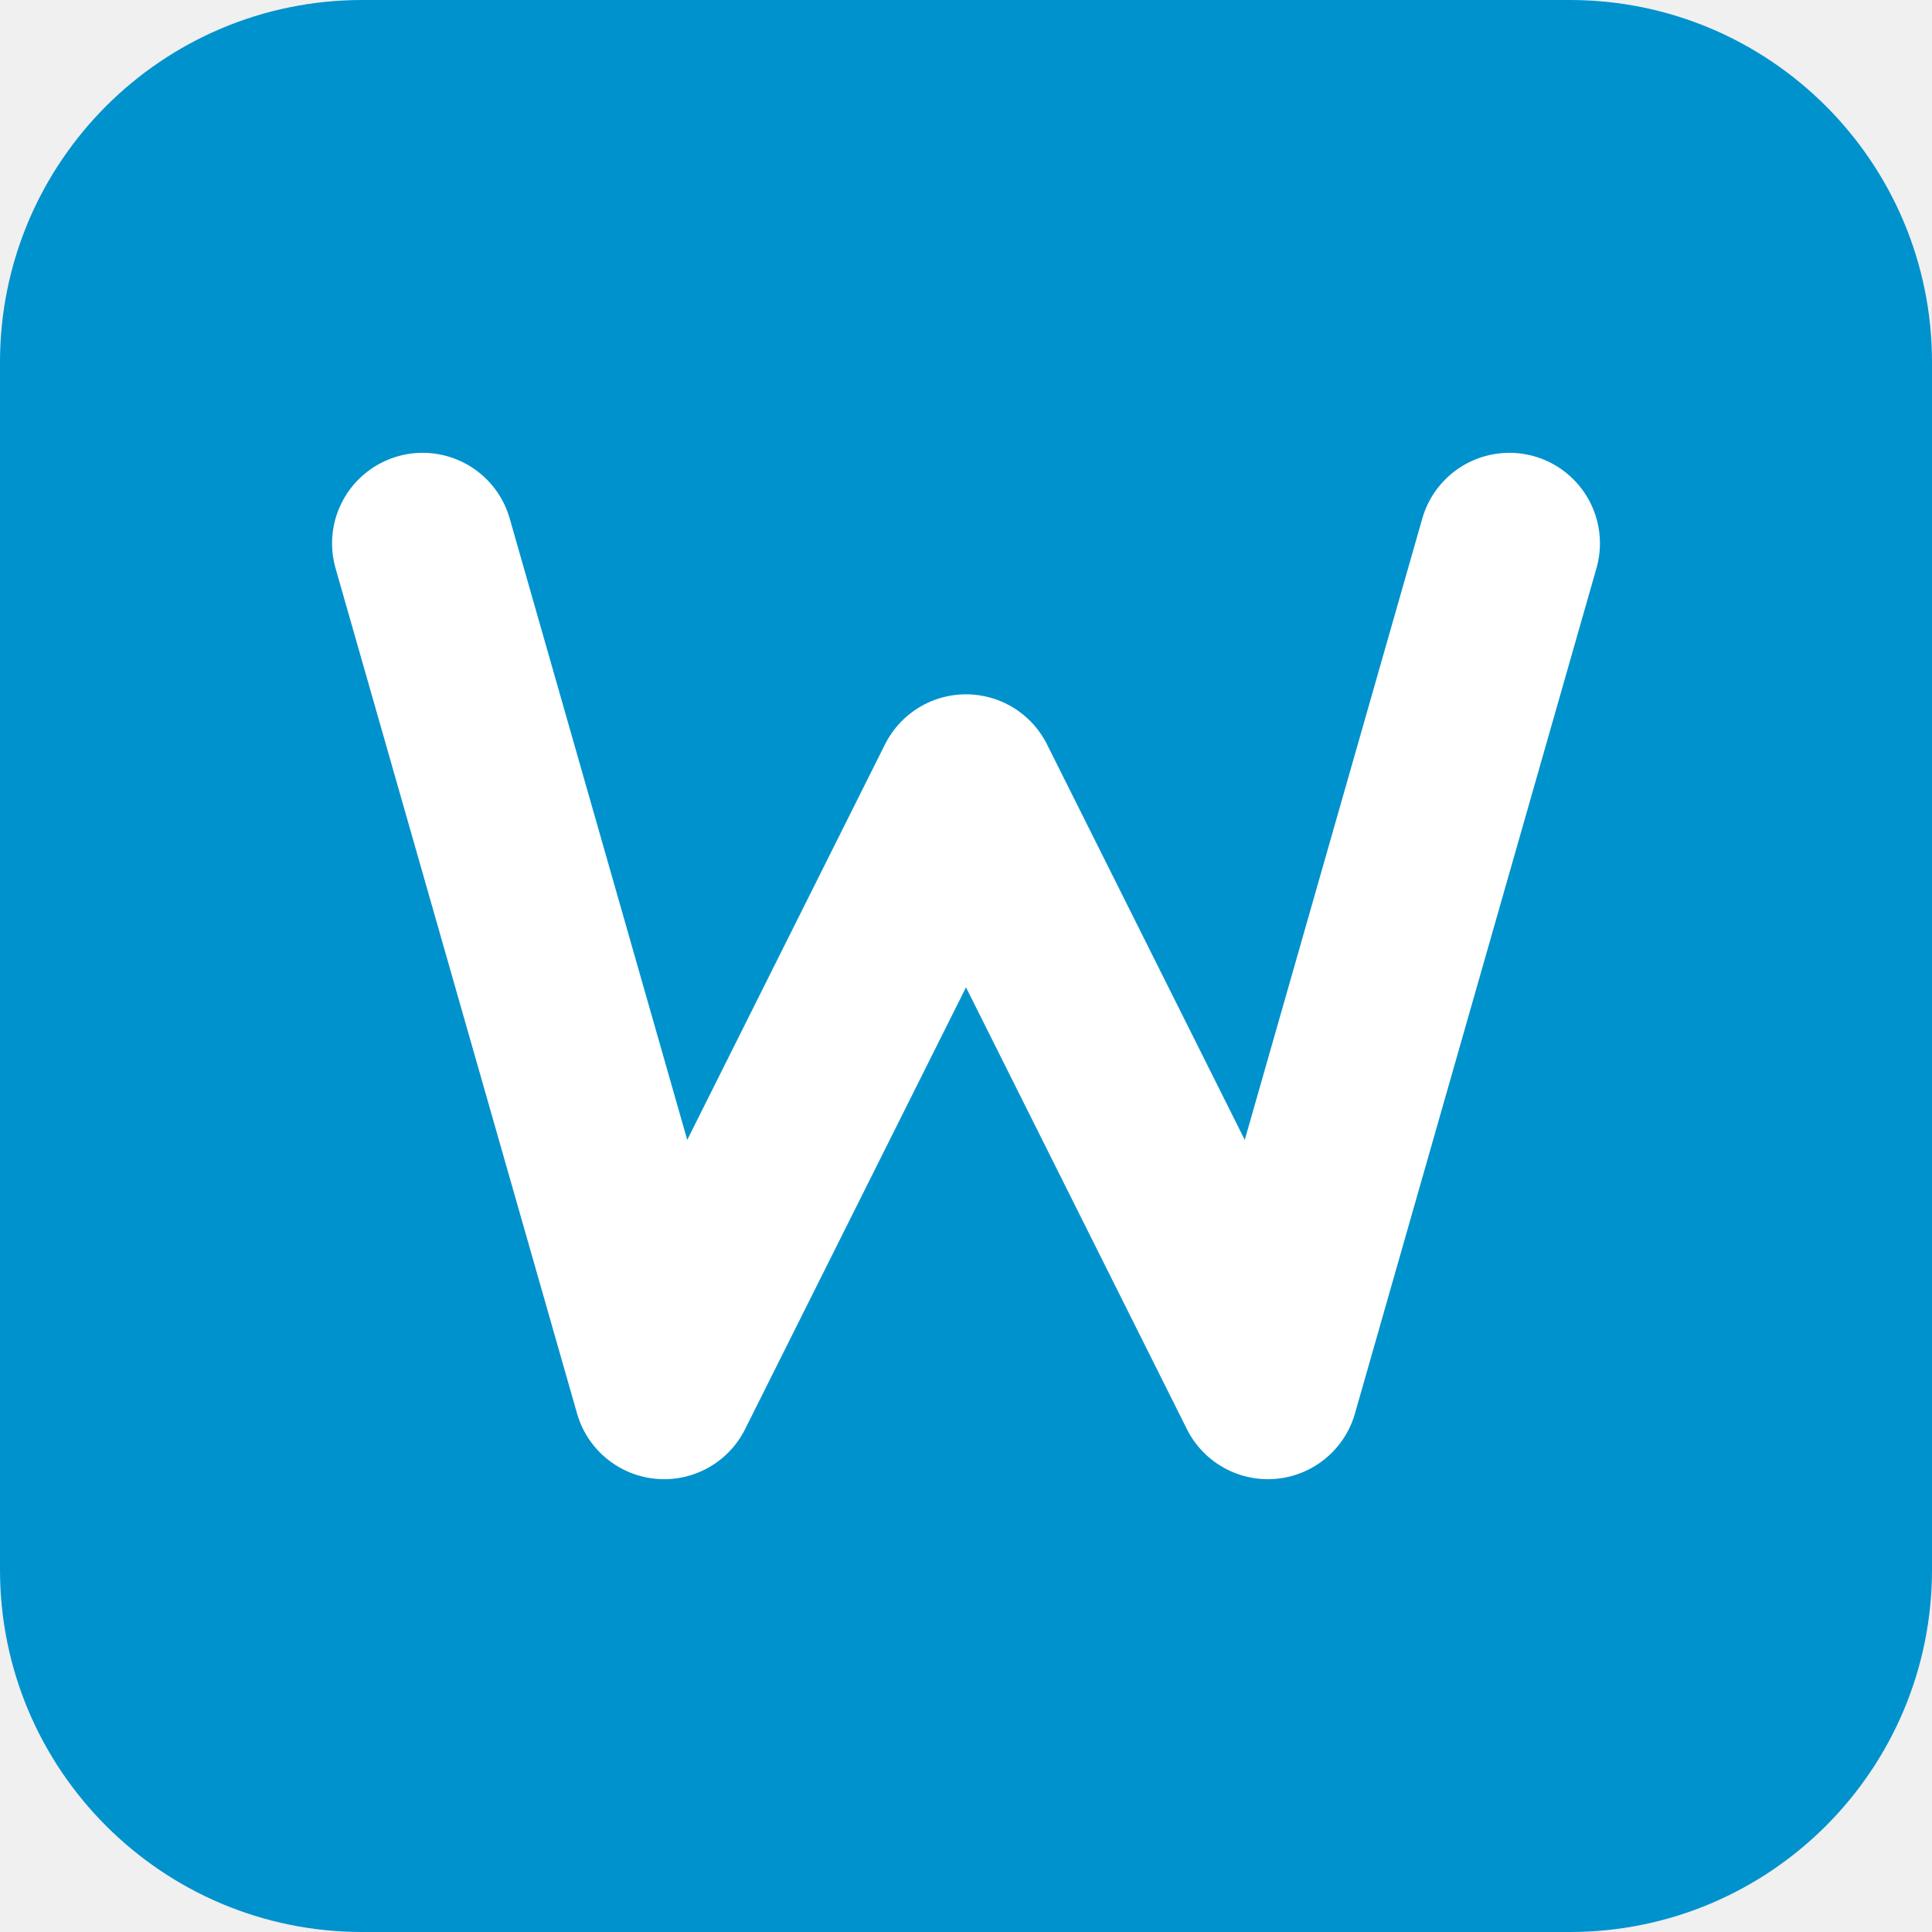
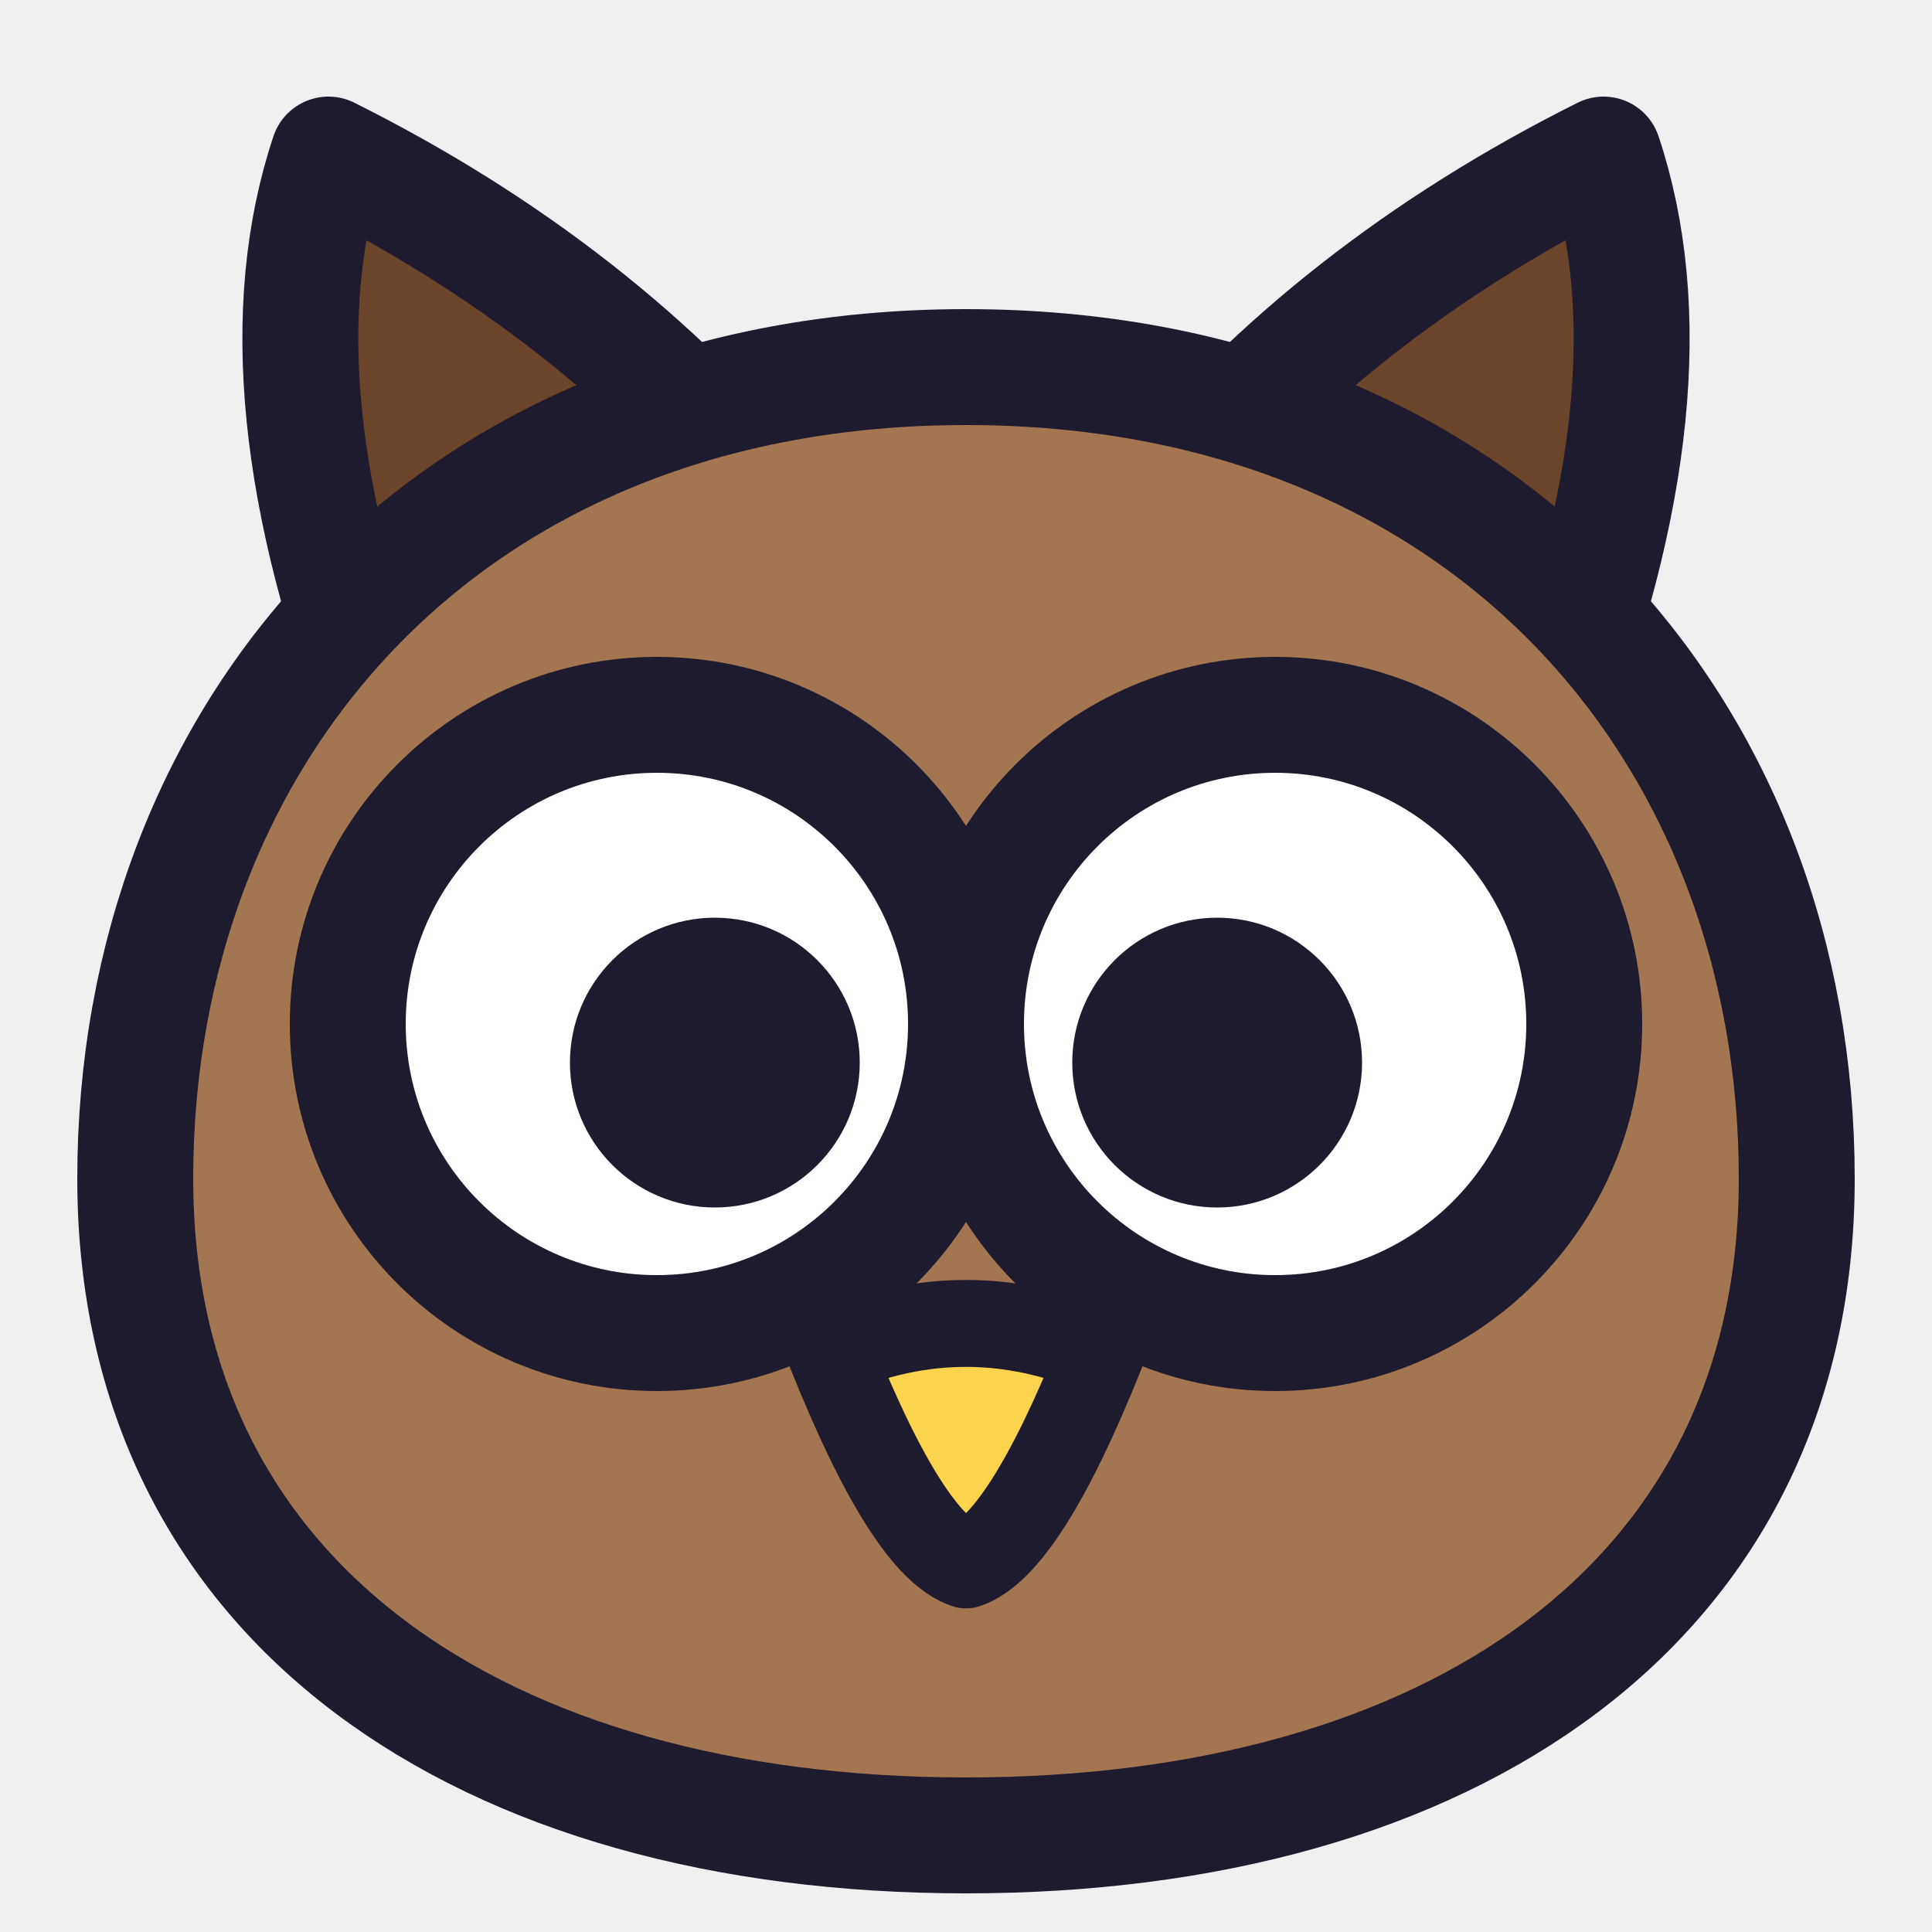
- <svg xmlns="http://www.w3.org/2000/svg" viewBox="0 0 32 32">
-   <rect width="32" height="32" rx="6" fill="#0092cd" />
-   <path d="M7 9l4 14 5-10 5 10 4-14" fill="none" stroke="#fff" stroke-width="3" stroke-linecap="round" stroke-linejoin="round" />
+ <svg xmlns="http://www.w3.org/2000/svg" viewBox="0 0 200 200">
+   <g stroke="#1E1B2E" stroke-width="12" stroke-linejoin="round" stroke-linecap="round">
+     <path d="M40 76 Q26 40 34 16 Q62 30 80 52Z" fill="#6B4429" />
+     <path d="M160 76 Q174 40 166 16 Q138 30 120 52Z" fill="#6B4429" />
+     <path d="M100 38 C154 38 186 76 186 122 C186 166 150 190 100 190 C50 190 14 166 14 122 C14 76 46 38 100 38Z" fill="#A47551" />
+     <circle cx="68" cy="106" r="32" fill="#fff" />
+     <circle cx="132" cy="106" r="32" fill="#fff" />
+     <path d="M86 140 Q100 134 114 140 Q106 160 100 162 Q94 160 86 140Z" fill="#FCD34D" stroke-width="9" />
+   </g>
+   <circle cx="74" cy="110" r="15" fill="#1E1B2E" />
+   <circle cx="126" cy="110" r="15" fill="#1E1B2E" />
</svg>
